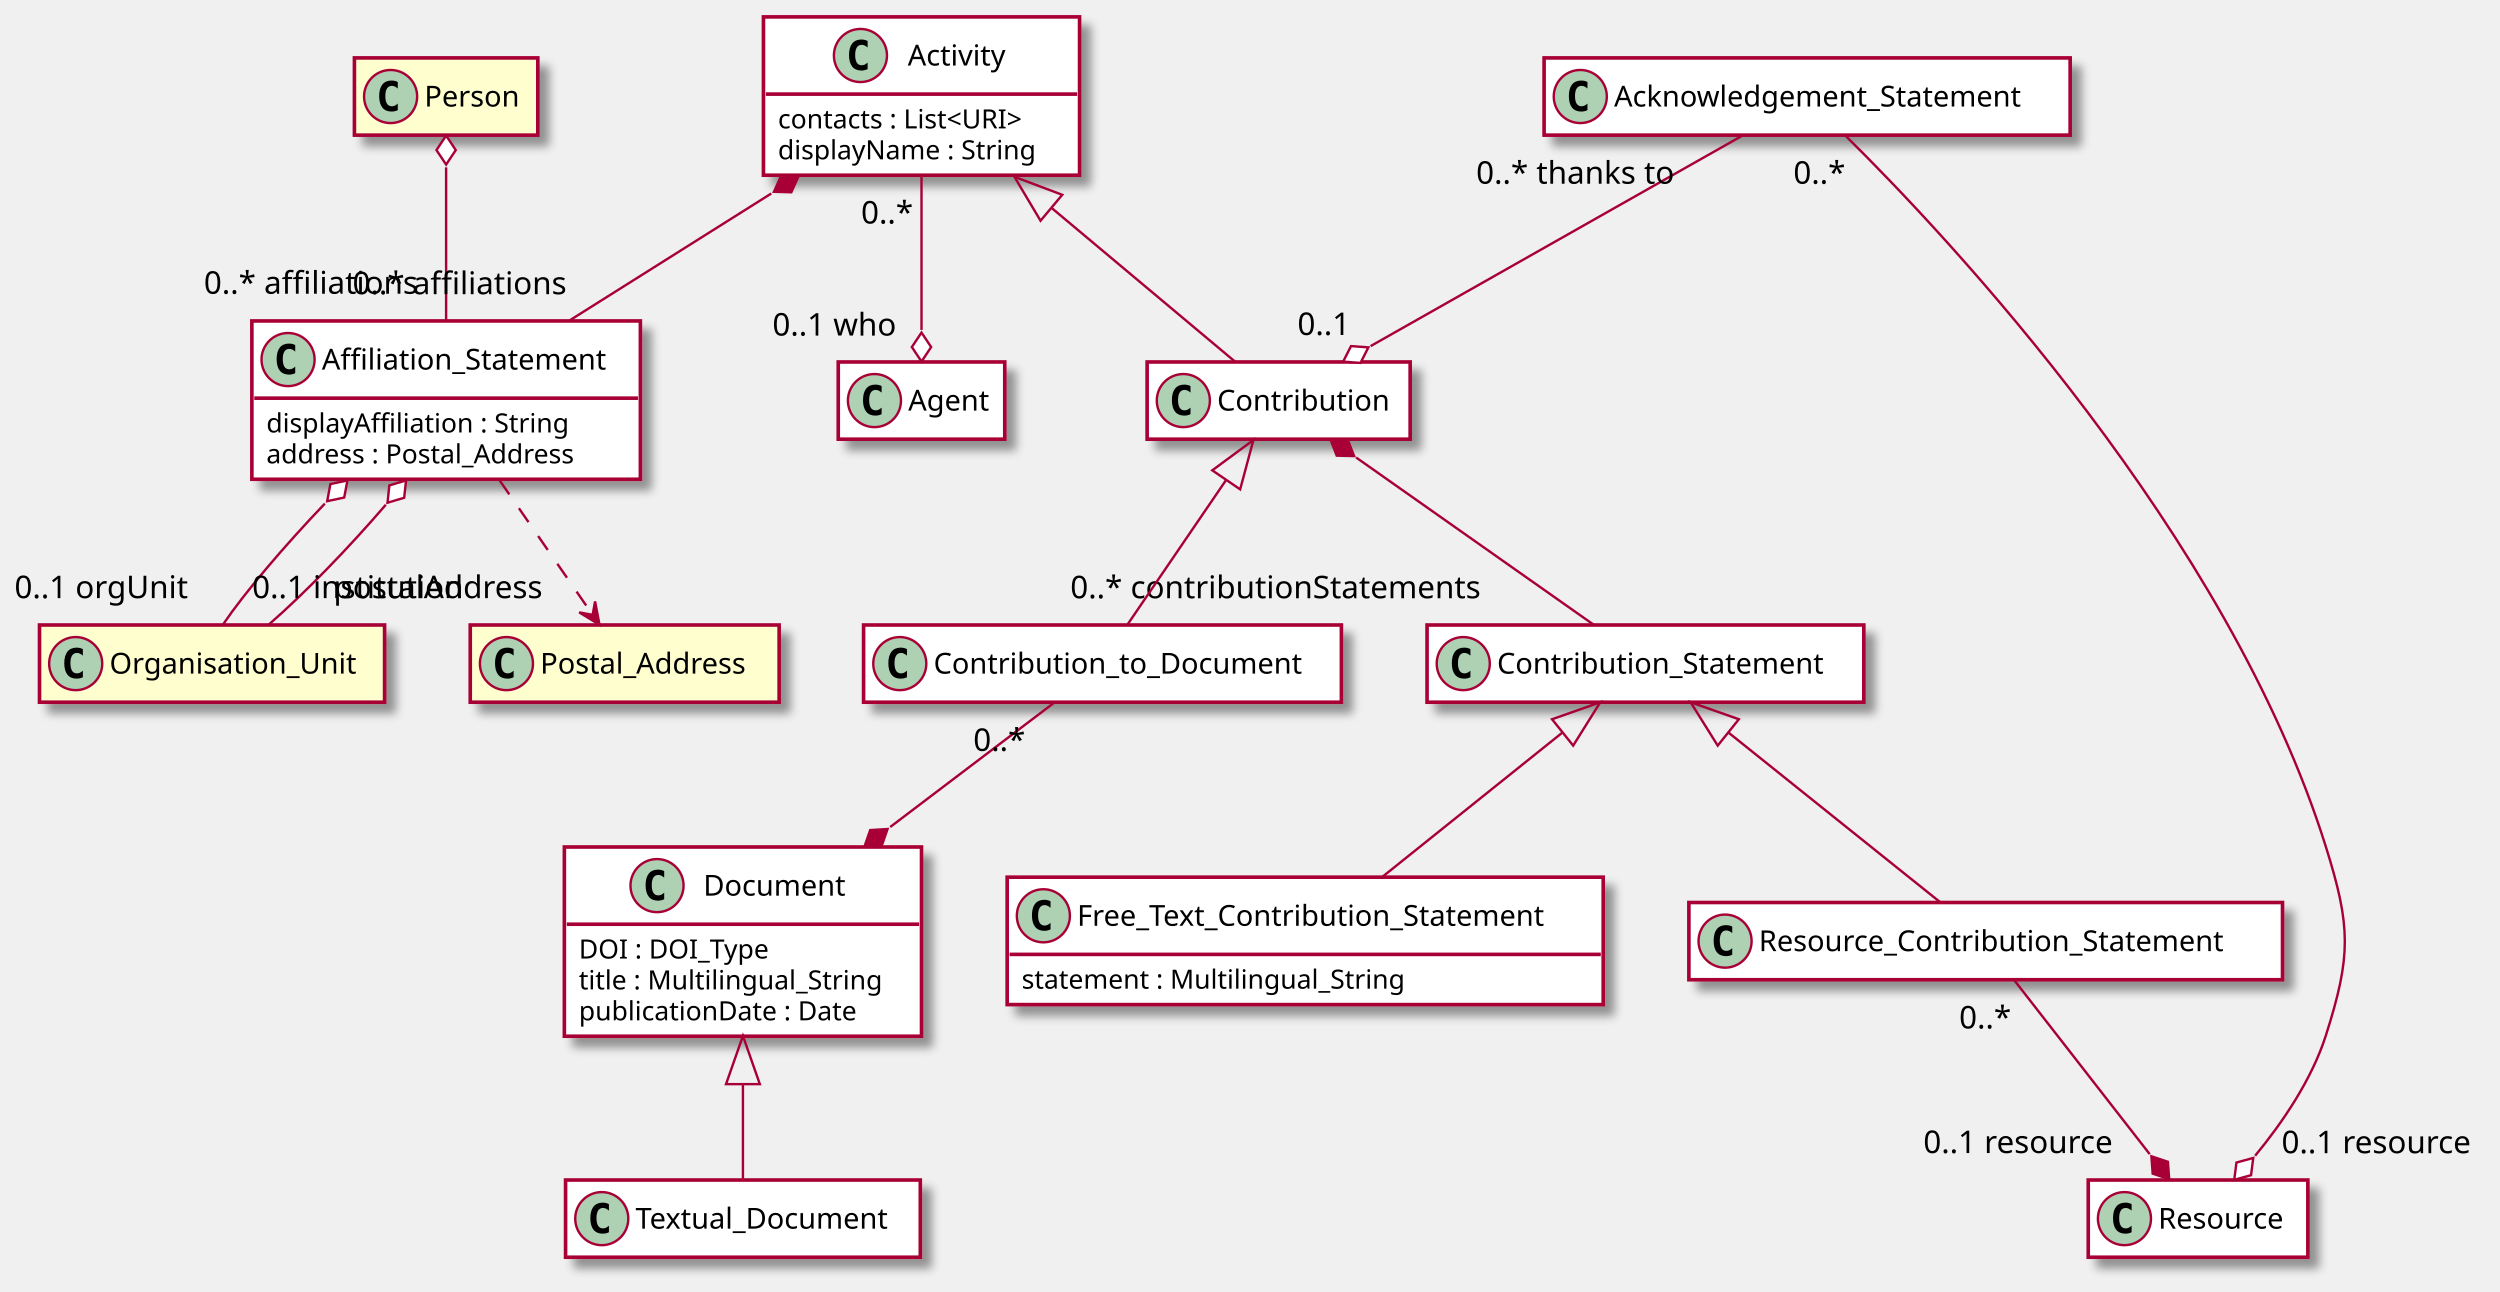
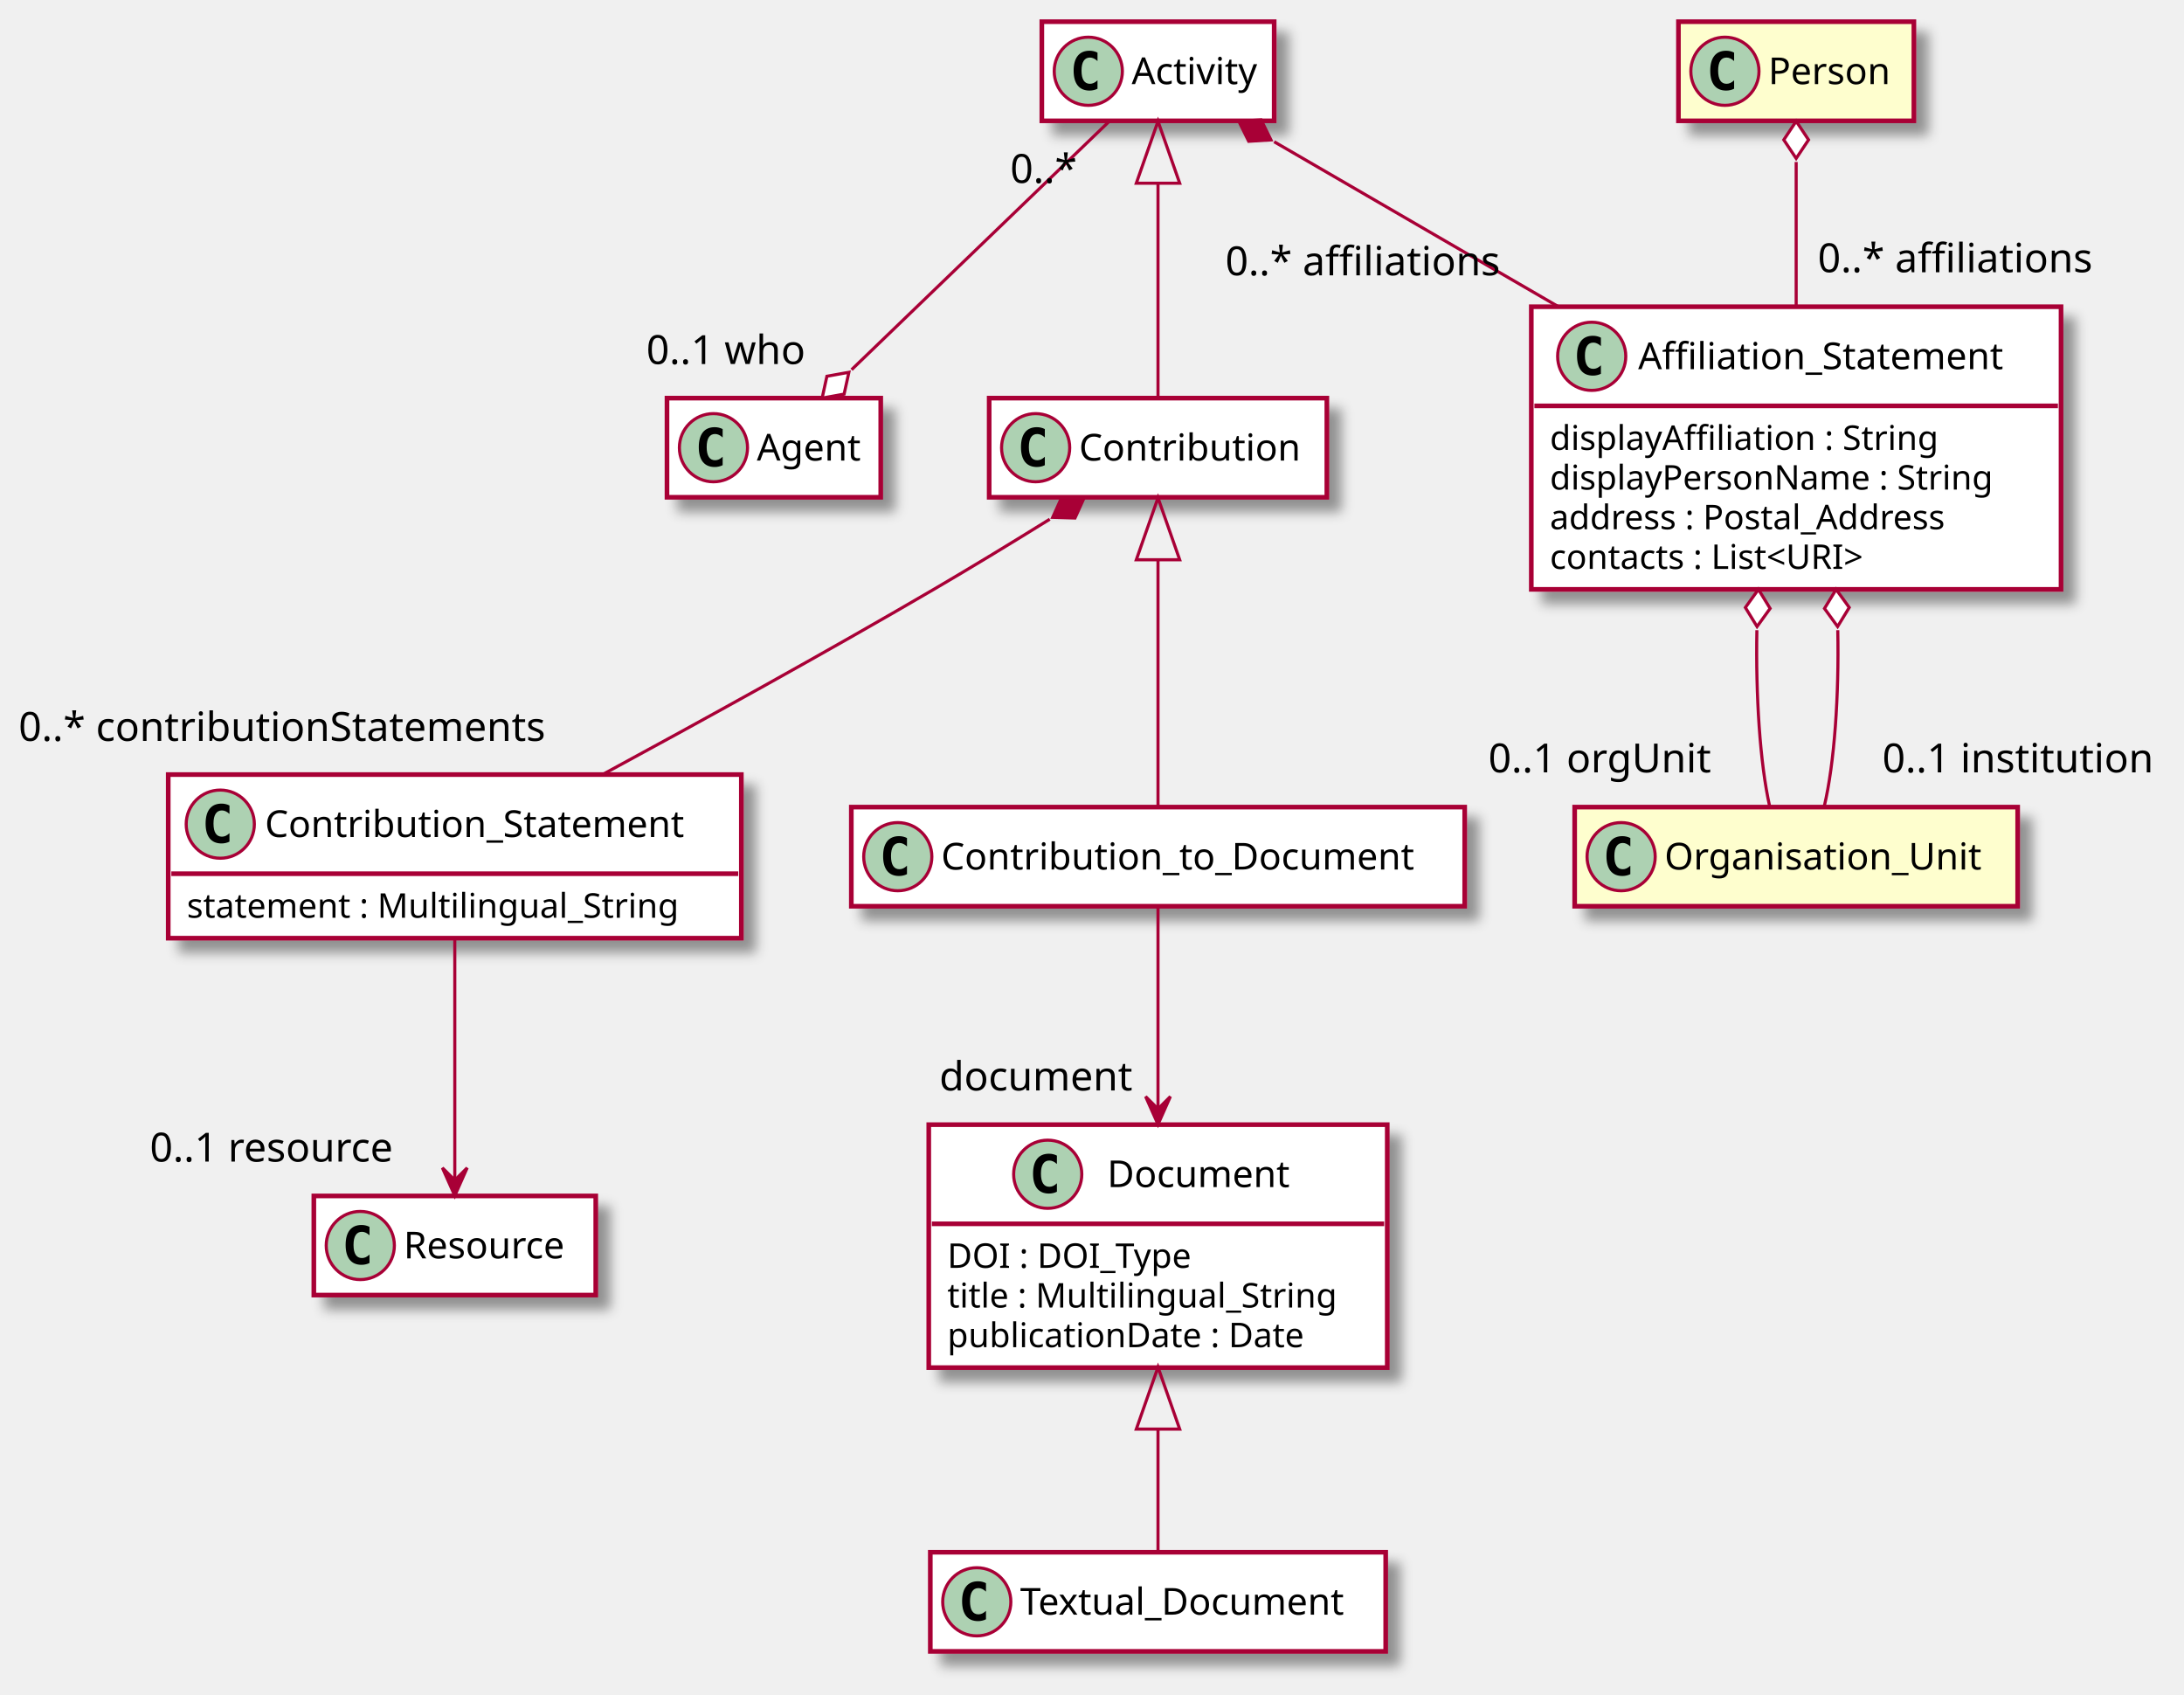
- <svg xmlns="http://www.w3.org/2000/svg" contentScriptType="application/ecmascript" contentStyleType="text/css" height="535px" preserveAspectRatio="none" style="width:1036px;height:535px;background:#FFFFFF;" version="1.1" viewBox="0 0 1036 535" width="1036px" zoomAndPan="magnify">
+ <svg xmlns="http://www.w3.org/2000/svg" contentScriptType="application/ecmascript" contentStyleType="text/css" height="547px" preserveAspectRatio="none" style="width:705px;height:547px;background:#FFFFFF;" version="1.1" viewBox="0 0 705 547" width="705px" zoomAndPan="magnify">
  <defs>
-     <filter height="300%" id="fi14m6d869yv0" width="300%" x="-1" y="-1">
+     <filter height="300%" id="f19kvjrby7ym8i" width="300%" x="-1" y="-1">
      <feGaussianBlur result="blurOut" stdDeviation="2.0" />
      <feColorMatrix in="blurOut" result="blurOut2" type="matrix" values="0 0 0 0 0 0 0 0 0 0 0 0 0 0 0 0 0 0 .4 0" />
      <feOffset dx="4.0" dy="4.0" in="blurOut2" result="blurOut3" />
      <feBlend in="SourceGraphic" in2="blurOut3" mode="normal" />
    </filter>
  </defs>
  <g>
-     <rect codeLine="23" fill="#FFFFFF" filter="url(#fi14m6d869yv0)" height="32" id="Agent" style="stroke:#A80036;stroke-width:1.5;" width="69" x="347.371" y="150" />
-     <ellipse cx="362.371" cy="166" fill="#ADD1B2" rx="11" ry="11" style="stroke:#A80036;stroke-width:1.0;" />
-     <path d="M365.339,171.641 Q364.761,171.938 364.121,172.078 Q363.48,172.234 362.777,172.234 Q360.277,172.234 358.949,170.594 Q357.636,168.938 357.636,165.812 Q357.636,162.688 358.949,161.031 Q360.277,159.375 362.777,159.375 Q363.48,159.375 364.121,159.531 Q364.777,159.688 365.339,159.984 L365.339,162.703 Q364.714,162.125 364.121,161.859 Q363.527,161.578 362.902,161.578 Q361.558,161.578 360.871,162.656 Q360.183,163.719 360.183,165.812 Q360.183,167.906 360.871,168.984 Q361.558,170.047 362.902,170.047 Q363.527,170.047 364.121,169.781 Q364.714,169.5 365.339,168.922 L365.339,171.641 Z " fill="#000000" />
-     <text fill="#000000" font-family="sans-serif" font-size="12" lengthAdjust="spacing" textLength="37" x="376.371" y="170.154">Agent</text>
-     <rect codeLine="52" fill="#FFFFFF" filter="url(#fi14m6d869yv0)" height="65.609" id="Activity" style="stroke:#A80036;stroke-width:1.5;" width="131" x="316.371" y="7" />
-     <ellipse cx="356.571" cy="23" fill="#ADD1B2" rx="11" ry="11" style="stroke:#A80036;stroke-width:1.0;" />
-     <path d="M359.539,28.641 Q358.961,28.938 358.321,29.078 Q357.68,29.234 356.977,29.234 Q354.477,29.234 353.149,27.594 Q351.836,25.938 351.836,22.812 Q351.836,19.688 353.149,18.031 Q354.477,16.375 356.977,16.375 Q357.68,16.375 358.321,16.531 Q358.977,16.688 359.539,16.984 L359.539,19.703 Q358.914,19.125 358.321,18.859 Q357.727,18.578 357.102,18.578 Q355.758,18.578 355.071,19.656 Q354.383,20.719 354.383,22.812 Q354.383,24.906 355.071,25.984 Q355.758,27.047 357.102,27.047 Q357.727,27.047 358.321,26.781 Q358.914,26.5 359.539,25.922 L359.539,28.641 Z " fill="#000000" />
-     <text fill="#000000" font-family="sans-serif" font-size="12" lengthAdjust="spacing" textLength="43" x="376.171" y="27.154">Activity</text>
-     <line style="stroke:#A80036;stroke-width:1.5;" x1="317.371" x2="446.371" y1="39" y2="39" />
-     <text fill="#000000" font-family="sans-serif" font-size="11" lengthAdjust="spacing" textLength="116" x="322.371" y="53.21">contacts : List&lt;URI&gt;</text>
-     <text fill="#000000" font-family="sans-serif" font-size="11" lengthAdjust="spacing" textLength="119" x="322.371" y="66.015">displayName : String</text>
-     <rect codeLine="82" fill="#FFFFFF" filter="url(#fi14m6d869yv0)" height="32" id="Contribution" style="stroke:#A80036;stroke-width:1.5;" width="109" x="475.371" y="150" />
-     <ellipse cx="490.371" cy="166" fill="#ADD1B2" rx="11" ry="11" style="stroke:#A80036;stroke-width:1.0;" />
-     <path d="M493.339,171.641 Q492.761,171.938 492.121,172.078 Q491.48,172.234 490.777,172.234 Q488.277,172.234 486.949,170.594 Q485.636,168.938 485.636,165.812 Q485.636,162.688 486.949,161.031 Q488.277,159.375 490.777,159.375 Q491.48,159.375 492.121,159.531 Q492.777,159.688 493.339,159.984 L493.339,162.703 Q492.714,162.125 492.121,161.859 Q491.527,161.578 490.902,161.578 Q489.558,161.578 488.871,162.656 Q488.183,163.719 488.183,165.812 Q488.183,167.906 488.871,168.984 Q489.558,170.047 490.902,170.047 Q491.527,170.047 492.121,169.781 Q492.714,169.5 493.339,168.922 L493.339,171.641 Z " fill="#000000" />
-     <text fill="#000000" font-family="sans-serif" font-size="12" lengthAdjust="spacing" textLength="77" x="504.371" y="170.154">Contribution</text>
-     <rect codeLine="85" fill="#FFFFFF" filter="url(#fi14m6d869yv0)" height="32" id="Acknowledgement_Statement" style="stroke:#A80036;stroke-width:1.5;" width="218" x="639.871" y="24" />
-     <ellipse cx="654.871" cy="40" fill="#ADD1B2" rx="11" ry="11" style="stroke:#A80036;stroke-width:1.0;" />
-     <path d="M657.839,45.641 Q657.261,45.938 656.621,46.078 Q655.98,46.234 655.277,46.234 Q652.777,46.234 651.449,44.594 Q650.136,42.938 650.136,39.812 Q650.136,36.688 651.449,35.031 Q652.777,33.375 655.277,33.375 Q655.98,33.375 656.621,33.531 Q657.277,33.688 657.839,33.984 L657.839,36.703 Q657.214,36.125 656.621,35.859 Q656.027,35.578 655.402,35.578 Q654.058,35.578 653.371,36.656 Q652.683,37.719 652.683,39.812 Q652.683,41.906 653.371,42.984 Q654.058,44.047 655.402,44.047 Q656.027,44.047 656.621,43.781 Q657.214,43.5 657.839,42.922 L657.839,45.641 Z " fill="#000000" />
-     <text fill="#000000" font-family="sans-serif" font-size="12" lengthAdjust="spacing" textLength="186" x="668.871" y="44.154">Acknowledgement_Statement</text>
-     <rect codeLine="88" fill="#FFFFFF" filter="url(#fi14m6d869yv0)" height="32" id="Contribution_Statement" style="stroke:#A80036;stroke-width:1.5;" width="181" x="591.371" y="259" />
-     <ellipse cx="606.371" cy="275" fill="#ADD1B2" rx="11" ry="11" style="stroke:#A80036;stroke-width:1.0;" />
-     <path d="M609.339,280.641 Q608.761,280.938 608.121,281.078 Q607.48,281.234 606.777,281.234 Q604.277,281.234 602.949,279.594 Q601.636,277.938 601.636,274.812 Q601.636,271.688 602.949,270.031 Q604.277,268.375 606.777,268.375 Q607.48,268.375 608.121,268.531 Q608.777,268.688 609.339,268.984 L609.339,271.703 Q608.714,271.125 608.121,270.859 Q607.527,270.578 606.902,270.578 Q605.558,270.578 604.871,271.656 Q604.183,272.719 604.183,274.812 Q604.183,276.906 604.871,277.984 Q605.558,279.047 606.902,279.047 Q607.527,279.047 608.121,278.781 Q608.714,278.5 609.339,277.922 L609.339,280.641 Z " fill="#000000" />
-     <text fill="#000000" font-family="sans-serif" font-size="12" lengthAdjust="spacing" textLength="149" x="620.371" y="279.154">Contribution_Statement</text>
-     <rect codeLine="91" fill="#FFFFFF" filter="url(#fi14m6d869yv0)" height="52.805" id="Free_Text_Contribution_Statement" style="stroke:#A80036;stroke-width:1.5;" width="247" x="417.371" y="363.5" />
-     <ellipse cx="432.371" cy="379.5" fill="#ADD1B2" rx="11" ry="11" style="stroke:#A80036;stroke-width:1.0;" />
-     <path d="M435.339,385.141 Q434.761,385.438 434.121,385.578 Q433.48,385.734 432.777,385.734 Q430.277,385.734 428.949,384.094 Q427.636,382.438 427.636,379.312 Q427.636,376.188 428.949,374.531 Q430.277,372.875 432.777,372.875 Q433.48,372.875 434.121,373.031 Q434.777,373.188 435.339,373.484 L435.339,376.203 Q434.714,375.625 434.121,375.359 Q433.527,375.078 432.902,375.078 Q431.558,375.078 430.871,376.156 Q430.183,377.219 430.183,379.312 Q430.183,381.406 430.871,382.484 Q431.558,383.547 432.902,383.547 Q433.527,383.547 434.121,383.281 Q434.714,383 435.339,382.422 L435.339,385.141 Z " fill="#000000" />
-     <text fill="#000000" font-family="sans-serif" font-size="12" lengthAdjust="spacing" textLength="215" x="446.371" y="383.654">Free_Text_Contribution_Statement</text>
-     <line style="stroke:#A80036;stroke-width:1.5;" x1="418.371" x2="663.371" y1="395.5" y2="395.5" />
-     <text fill="#000000" font-family="sans-serif" font-size="11" lengthAdjust="spacing" textLength="173" x="423.371" y="409.71">statement : Multilingual_String</text>
-     <rect codeLine="95" fill="#FFFFFF" filter="url(#fi14m6d869yv0)" height="32" id="Resource_Contribution_Statement" style="stroke:#A80036;stroke-width:1.5;" width="246" x="699.871" y="374" />
-     <ellipse cx="714.871" cy="390" fill="#ADD1B2" rx="11" ry="11" style="stroke:#A80036;stroke-width:1.0;" />
-     <path d="M717.839,395.641 Q717.261,395.938 716.621,396.078 Q715.98,396.234 715.277,396.234 Q712.777,396.234 711.449,394.594 Q710.136,392.938 710.136,389.812 Q710.136,386.688 711.449,385.031 Q712.777,383.375 715.277,383.375 Q715.98,383.375 716.621,383.531 Q717.277,383.688 717.839,383.984 L717.839,386.703 Q717.214,386.125 716.621,385.859 Q716.027,385.578 715.402,385.578 Q714.058,385.578 713.371,386.656 Q712.683,387.719 712.683,389.812 Q712.683,391.906 713.371,392.984 Q714.058,394.047 715.402,394.047 Q716.027,394.047 716.621,393.781 Q717.214,393.5 717.839,392.922 L717.839,395.641 Z " fill="#000000" />
-     <text fill="#000000" font-family="sans-serif" font-size="12" lengthAdjust="spacing" textLength="214" x="728.871" y="394.154">Resource_Contribution_Statement</text>
-     <rect codeLine="98" fill="#FFFFFF" filter="url(#fi14m6d869yv0)" height="32" id="Resource" style="stroke:#A80036;stroke-width:1.5;" width="91" x="865.371" y="489" />
-     <ellipse cx="880.371" cy="505" fill="#ADD1B2" rx="11" ry="11" style="stroke:#A80036;stroke-width:1.0;" />
-     <path d="M883.339,510.641 Q882.761,510.938 882.121,511.078 Q881.48,511.234 880.777,511.234 Q878.277,511.234 876.949,509.594 Q875.636,507.938 875.636,504.812 Q875.636,501.688 876.949,500.031 Q878.277,498.375 880.777,498.375 Q881.48,498.375 882.121,498.531 Q882.777,498.688 883.339,498.984 L883.339,501.703 Q882.714,501.125 882.121,500.859 Q881.527,500.578 880.902,500.578 Q879.558,500.578 878.871,501.656 Q878.183,502.719 878.183,504.812 Q878.183,506.906 878.871,507.984 Q879.558,509.047 880.902,509.047 Q881.527,509.047 882.121,508.781 Q882.714,508.5 883.339,507.922 L883.339,510.641 Z " fill="#000000" />
-     <text fill="#000000" font-family="sans-serif" font-size="12" lengthAdjust="spacing" textLength="59" x="894.371" y="509.154">Resource</text>
-     <rect codeLine="104" fill="#FFFFFF" filter="url(#fi14m6d869yv0)" height="32" id="Contribution_to_Document" style="stroke:#A80036;stroke-width:1.5;" width="198" x="357.871" y="259" />
-     <ellipse cx="372.871" cy="275" fill="#ADD1B2" rx="11" ry="11" style="stroke:#A80036;stroke-width:1.0;" />
-     <path d="M375.839,280.641 Q375.261,280.938 374.621,281.078 Q373.98,281.234 373.277,281.234 Q370.777,281.234 369.449,279.594 Q368.136,277.938 368.136,274.812 Q368.136,271.688 369.449,270.031 Q370.777,268.375 373.277,268.375 Q373.98,268.375 374.621,268.531 Q375.277,268.688 375.839,268.984 L375.839,271.703 Q375.214,271.125 374.621,270.859 Q374.027,270.578 373.402,270.578 Q372.058,270.578 371.371,271.656 Q370.683,272.719 370.683,274.812 Q370.683,276.906 371.371,277.984 Q372.058,279.047 373.402,279.047 Q374.027,279.047 374.621,278.781 Q375.214,278.5 375.839,277.922 L375.839,280.641 Z " fill="#000000" />
-     <text fill="#000000" font-family="sans-serif" font-size="12" lengthAdjust="spacing" textLength="166" x="386.871" y="279.154">Contribution_to_Document</text>
-     <rect codeLine="8" fill="#FFFFFF" filter="url(#fi14m6d869yv0)" height="78.414" id="Document" style="stroke:#A80036;stroke-width:1.5;" width="148" x="233.871" y="351" />
-     <ellipse cx="272.271" cy="367" fill="#ADD1B2" rx="11" ry="11" style="stroke:#A80036;stroke-width:1.0;" />
-     <path d="M275.239,372.641 Q274.661,372.938 274.021,373.078 Q273.38,373.234 272.677,373.234 Q270.177,373.234 268.849,371.594 Q267.536,369.938 267.536,366.812 Q267.536,363.688 268.849,362.031 Q270.177,360.375 272.677,360.375 Q273.38,360.375 274.021,360.531 Q274.677,360.688 275.239,360.984 L275.239,363.703 Q274.614,363.125 274.021,362.859 Q273.427,362.578 272.802,362.578 Q271.458,362.578 270.771,363.656 Q270.083,364.719 270.083,366.812 Q270.083,368.906 270.771,369.984 Q271.458,371.047 272.802,371.047 Q273.427,371.047 274.021,370.781 Q274.614,370.5 275.239,369.922 L275.239,372.641 Z " fill="#000000" />
-     <text fill="#000000" font-family="sans-serif" font-size="12" lengthAdjust="spacing" textLength="64" x="291.471" y="371.154">Document</text>
-     <line style="stroke:#A80036;stroke-width:1.5;" x1="234.871" x2="380.871" y1="383" y2="383" />
-     <text fill="#000000" font-family="sans-serif" font-size="11" lengthAdjust="spacing" textLength="85" x="239.871" y="397.21">DOI : DOI_Type</text>
-     <text fill="#000000" font-family="sans-serif" font-size="11" lengthAdjust="spacing" textLength="136" x="239.871" y="410.015">title : Multilingual_String</text>
-     <text fill="#000000" font-family="sans-serif" font-size="11" lengthAdjust="spacing" textLength="125" x="239.871" y="422.82">publicationDate : Date</text>
-     <rect codeLine="127" fill="#FFFFFF" filter="url(#fi14m6d869yv0)" height="65.609" id="Affiliation_Statement" style="stroke:#A80036;stroke-width:1.5;" width="161" x="104.371" y="133" />
-     <ellipse cx="119.371" cy="149" fill="#ADD1B2" rx="11" ry="11" style="stroke:#A80036;stroke-width:1.0;" />
-     <path d="M122.339,154.641 Q121.761,154.938 121.121,155.078 Q120.48,155.234 119.777,155.234 Q117.277,155.234 115.949,153.594 Q114.636,151.938 114.636,148.812 Q114.636,145.688 115.949,144.031 Q117.277,142.375 119.777,142.375 Q120.48,142.375 121.121,142.531 Q121.777,142.688 122.339,142.984 L122.339,145.703 Q121.714,145.125 121.121,144.859 Q120.527,144.578 119.902,144.578 Q118.558,144.578 117.871,145.656 Q117.183,146.719 117.183,148.812 Q117.183,150.906 117.871,151.984 Q118.558,153.047 119.902,153.047 Q120.527,153.047 121.121,152.781 Q121.714,152.5 122.339,151.922 L122.339,154.641 Z " fill="#000000" />
-     <text fill="#000000" font-family="sans-serif" font-size="12" lengthAdjust="spacing" textLength="129" x="133.371" y="153.154">Affiliation_Statement</text>
-     <line style="stroke:#A80036;stroke-width:1.5;" x1="105.371" x2="264.371" y1="165" y2="165" />
-     <text fill="#000000" font-family="sans-serif" font-size="11" lengthAdjust="spacing" textLength="138" x="110.371" y="179.21">displayAffiliation : String</text>
-     <text fill="#000000" font-family="sans-serif" font-size="11" lengthAdjust="spacing" textLength="147" x="110.371" y="192.015">address : Postal_Address</text>
-     <rect fill="#FEFECE" filter="url(#fi14m6d869yv0)" height="32" id="Postal_Address" style="stroke:#A80036;stroke-width:1.5;" width="128" x="194.871" y="259" />
-     <ellipse cx="209.871" cy="275" fill="#ADD1B2" rx="11" ry="11" style="stroke:#A80036;stroke-width:1.0;" />
-     <path d="M212.839,280.641 Q212.261,280.938 211.621,281.078 Q210.98,281.234 210.277,281.234 Q207.777,281.234 206.449,279.594 Q205.136,277.938 205.136,274.812 Q205.136,271.688 206.449,270.031 Q207.777,268.375 210.277,268.375 Q210.98,268.375 211.621,268.531 Q212.277,268.688 212.839,268.984 L212.839,271.703 Q212.214,271.125 211.621,270.859 Q211.027,270.578 210.402,270.578 Q209.058,270.578 208.371,271.656 Q207.683,272.719 207.683,274.812 Q207.683,276.906 208.371,277.984 Q209.058,279.047 210.402,279.047 Q211.027,279.047 211.621,278.781 Q212.214,278.5 212.839,277.922 L212.839,280.641 Z " fill="#000000" />
-     <text fill="#000000" font-family="sans-serif" font-size="12" lengthAdjust="spacing" textLength="96" x="223.871" y="279.154">Postal_Address</text>
-     <rect fill="#FEFECE" filter="url(#fi14m6d869yv0)" height="32" id="Organisation_Unit" style="stroke:#A80036;stroke-width:1.5;" width="143" x="16.371" y="259" />
-     <ellipse cx="31.371" cy="275" fill="#ADD1B2" rx="11" ry="11" style="stroke:#A80036;stroke-width:1.0;" />
-     <path d="M34.339,280.641 Q33.761,280.938 33.121,281.078 Q32.48,281.234 31.777,281.234 Q29.277,281.234 27.949,279.594 Q26.636,277.938 26.636,274.812 Q26.636,271.688 27.949,270.031 Q29.277,268.375 31.777,268.375 Q32.48,268.375 33.121,268.531 Q33.777,268.688 34.339,268.984 L34.339,271.703 Q33.714,271.125 33.121,270.859 Q32.527,270.578 31.902,270.578 Q30.558,270.578 29.871,271.656 Q29.183,272.719 29.183,274.812 Q29.183,276.906 29.871,277.984 Q30.558,279.047 31.902,279.047 Q32.527,279.047 33.121,278.781 Q33.714,278.5 34.339,277.922 L34.339,280.641 Z " fill="#000000" />
-     <text fill="#000000" font-family="sans-serif" font-size="12" lengthAdjust="spacing" textLength="111" x="45.371" y="279.154">Organisation_Unit</text>
-     <rect fill="#FEFECE" filter="url(#fi14m6d869yv0)" height="32" id="Person" style="stroke:#A80036;stroke-width:1.5;" width="76" x="146.871" y="24" />
-     <ellipse cx="161.871" cy="40" fill="#ADD1B2" rx="11" ry="11" style="stroke:#A80036;stroke-width:1.0;" />
-     <path d="M164.839,45.641 Q164.261,45.938 163.621,46.078 Q162.98,46.234 162.277,46.234 Q159.777,46.234 158.449,44.594 Q157.136,42.938 157.136,39.812 Q157.136,36.688 158.449,35.031 Q159.777,33.375 162.277,33.375 Q162.98,33.375 163.621,33.531 Q164.277,33.688 164.839,33.984 L164.839,36.703 Q164.214,36.125 163.621,35.859 Q163.027,35.578 162.402,35.578 Q161.058,35.578 160.371,36.656 Q159.683,37.719 159.683,39.812 Q159.683,41.906 160.371,42.984 Q161.058,44.047 162.402,44.047 Q163.027,44.047 163.621,43.781 Q164.214,43.5 164.839,42.922 L164.839,45.641 Z " fill="#000000" />
-     <text fill="#000000" font-family="sans-serif" font-size="12" lengthAdjust="spacing" textLength="44" x="175.871" y="44.154">Person</text>
-     <rect codeLine="13" fill="#FFFFFF" filter="url(#fi14m6d869yv0)" height="32" id="Textual_Document" style="stroke:#A80036;stroke-width:1.5;" width="147" x="234.371" y="489" />
-     <ellipse cx="249.371" cy="505" fill="#ADD1B2" rx="11" ry="11" style="stroke:#A80036;stroke-width:1.0;" />
-     <path d="M252.339,510.641 Q251.761,510.938 251.121,511.078 Q250.48,511.234 249.777,511.234 Q247.277,511.234 245.949,509.594 Q244.636,507.938 244.636,504.812 Q244.636,501.688 245.949,500.031 Q247.277,498.375 249.777,498.375 Q250.48,498.375 251.121,498.531 Q251.777,498.688 252.339,498.984 L252.339,501.703 Q251.714,501.125 251.121,500.859 Q250.527,500.578 249.902,500.578 Q248.558,500.578 247.871,501.656 Q247.183,502.719 247.183,504.812 Q247.183,506.906 247.871,507.984 Q248.558,509.047 249.902,509.047 Q250.527,509.047 251.121,508.781 Q251.714,508.5 252.339,507.922 L252.339,510.641 Z " fill="#000000" />
-     <text fill="#000000" font-family="sans-serif" font-size="12" lengthAdjust="spacing" textLength="115" x="263.371" y="509.154">Textual_Document</text>
-     <path codeLine="165" d="M381.871,73.26 C381.871,92.93 381.871,117.83 381.871,136.73 " fill="none" id="Activity-to-Agent" style="stroke:#A80036;stroke-width:1.0;" />
-     <polygon fill="#FFFFFF" points="381.871,149.82,385.871,143.82,381.871,137.82,377.871,143.82,381.871,149.82" style="stroke:#A80036;stroke-width:1.0;" />
-     <text fill="#000000" font-family="sans-serif" font-size="13" lengthAdjust="spacing" textLength="23" x="356.822" y="92.634">0..*</text>
-     <text fill="#000000" font-family="sans-serif" font-size="13" lengthAdjust="spacing" textLength="53" x="320.092" y="139.065">0..1 who</text>
-     <path codeLine="153" d="M561.971,189.59 C591.631,210.48 634.891,240.93 660.521,258.97 " fill="none" id="Contribution-backto-Contribution_Statement" style="stroke:#A80036;stroke-width:1.0;" />
-     <polygon fill="#A80036" points="551.331,182.1,553.939,188.823,561.148,189.001,558.539,182.278,551.331,182.1" style="stroke:#A80036;stroke-width:1.0;" />
-     <text fill="#000000" font-family="sans-serif" font-size="13" lengthAdjust="spacing" textLength="179" x="443.535" y="247.922">0..* contributionStatements</text>
-     <path codeLine="156" d="M647.341,303.67 C624.631,321.88 595.111,345.53 572.921,363.31 " fill="none" id="Contribution_Statement-backto-Free_Text_Contribution_Statement" style="stroke:#A80036;stroke-width:1.0;" />
-     <polygon fill="none" points="643.161,298.05,663.151,291.01,651.921,308.98,643.161,298.05" style="stroke:#A80036;stroke-width:1.0;" />
-     <path codeLine="159" d="M716.271,303.57 C743.911,325.72 781.701,356.01 804.071,373.93 " fill="none" id="Contribution_Statement-backto-Resource_Contribution_Statement" style="stroke:#A80036;stroke-width:1.0;" />
-     <polygon fill="none" points="711.821,308.98,700.591,291.01,720.581,298.05,711.821,308.98" style="stroke:#A80036;stroke-width:1.0;" />
-     <path codeLine="189" d="M435.921,86.29 C462.561,108.61 492.931,134.05 511.751,149.82 " fill="none" id="Activity-backto-Contribution" style="stroke:#A80036;stroke-width:1.0;" />
-     <polygon fill="none" points="431.201,91.47,420.371,73.26,440.191,80.73,431.201,91.47" style="stroke:#A80036;stroke-width:1.0;" />
-     <path codeLine="198" d="M722.021,56.2 C683.411,78.06 612.031,118.48 567.981,143.42 " fill="none" id="Acknowledgement_Statement-to-Contribution" style="stroke:#A80036;stroke-width:1.0;" />
-     <polygon fill="#FFFFFF" points="556.601,149.86,563.792,150.387,567.045,143.952,559.854,143.424,556.601,149.86" style="stroke:#A80036;stroke-width:1.0;" />
-     <text fill="#000000" font-family="sans-serif" font-size="13" lengthAdjust="spacing" textLength="87" x="611.717" y="76.139">0..* thanks to</text>
-     <text fill="#000000" font-family="sans-serif" font-size="13" lengthAdjust="spacing" textLength="24" x="537.664" y="138.823">0..1</text>
-     <path codeLine="201" d="M764.731,56.2 C807.241,98.19 923.291,221.29 963.871,351 C974.221,384.09 974.371,395.96 963.871,429 C958.001,447.46 945.771,465.3 934.531,478.94 " fill="none" id="Acknowledgement_Statement-to-Resource" style="stroke:#A80036;stroke-width:1.0;" />
-     <polygon fill="#FFFFFF" points="925.871,488.91,932.826,487.005,933.742,479.852,926.787,481.757,925.871,488.91" style="stroke:#A80036;stroke-width:1.0;" />
-     <text fill="#000000" font-family="sans-serif" font-size="13" lengthAdjust="spacing" textLength="23" x="743.175" y="76.139">0..*</text>
-     <text fill="#000000" font-family="sans-serif" font-size="13" lengthAdjust="spacing" textLength="84" x="945.464" y="477.891">0..1 resource</text>
-     <path codeLine="204" d="M834.741,406.24 C849.111,424.69 873.521,456.05 890.831,478.27 " fill="none" id="Resource_Contribution_Statement-to-Resource" style="stroke:#A80036;stroke-width:1.0;" />
-     <polygon fill="#A80036" points="898.911,488.64,898.381,481.448,891.539,479.171,892.068,486.363,898.911,488.64" style="stroke:#A80036;stroke-width:1.0;" />
-     <text fill="#000000" font-family="sans-serif" font-size="13" lengthAdjust="spacing" textLength="23" x="811.863" y="426.193">0..*</text>
-     <text fill="#000000" font-family="sans-serif" font-size="13" lengthAdjust="spacing" textLength="84" x="797.036" y="477.825">0..1 resource</text>
-     <path codeLine="162" d="M437.081,291.01 C419.641,304.24 393.271,324.23 368.891,342.72 " fill="none" id="Contribution_to_Document-to-Document" style="stroke:#A80036;stroke-width:1.0;" />
-     <polygon fill="#A80036" points="358.241,350.8,365.438,350.36,367.801,343.547,360.603,343.987,358.241,350.8" style="stroke:#A80036;stroke-width:1.0;" />
-     <text fill="#000000" font-family="sans-serif" font-size="13" lengthAdjust="spacing" textLength="23" x="403.325" y="311.181">0..*</text>
-     <path codeLine="174" d="M507.991,199.07 C494.521,218.81 477.871,243.21 467.311,258.7 " fill="none" id="Contribution-backto-Contribution_to_Document" style="stroke:#A80036;stroke-width:1.0;" />
-     <polygon fill="none" points="502.361,194.91,519.411,182.33,513.921,202.8,502.361,194.91" style="stroke:#A80036;stroke-width:1.0;" />
-     <path codeLine="137" d="M207.071,199.1 C219.601,217.22 234.841,239.26 245.541,254.72 " fill="none" id="Affiliation_Statement-to-Postal_Address" style="stroke:#A80036;stroke-width:1.0;stroke-dasharray:7.0,7.0;" />
-     <polygon fill="#A80036" points="248.431,258.9,246.605,249.222,245.588,254.786,240.024,253.769,248.431,258.9" style="stroke:#A80036;stroke-width:1.0;" />
-     <text fill="#000000" font-family="sans-serif" font-size="13" lengthAdjust="spacing" textLength="91" x="138.201" y="247.877">postalAddress</text>
-     <path codeLine="140" d="M134.611,208.69 C117.731,226.36 101.151,245.85 92.351,258.9 " fill="none" id="Affiliation_Statement-backto-Organisation_Unit" style="stroke:#A80036;stroke-width:1.0;" />
-     <polygon fill="#FFFFFF" points="143.971,199.1,136.917,200.596,135.585,207.684,142.639,206.187,143.971,199.1" style="stroke:#A80036;stroke-width:1.0;" />
-     <text fill="#000000" font-family="sans-serif" font-size="13" lengthAdjust="spacing" textLength="75" x="6" y="247.877">0..1 orgUnit</text>
-     <path codeLine="143" d="M159.861,209.18 C144.811,226.72 126.201,245.98 111.301,258.9 " fill="none" id="Affiliation_Statement-backto-Organisation_Unit-1" style="stroke:#A80036;stroke-width:1.0;" />
-     <polygon fill="#FFFFFF" points="168.261,199.1,161.347,201.151,160.582,208.322,167.495,206.27,168.261,199.1" style="stroke:#A80036;stroke-width:1.0;" />
-     <text fill="#000000" font-family="sans-serif" font-size="13" lengthAdjust="spacing" textLength="91" x="104.499" y="247.869">0..1 institution</text>
-     <path codeLine="147" d="M184.871,69.34 C184.871,88.3 184.871,113.29 184.871,132.97 " fill="none" id="Person-backto-Affiliation_Statement" style="stroke:#A80036;stroke-width:1.0;" />
-     <polygon fill="#FFFFFF" points="184.871,56.2,180.871,62.2,184.871,68.2,188.871,62.2,184.871,56.2" style="stroke:#A80036;stroke-width:1.0;" />
-     <text fill="#000000" font-family="sans-serif" font-size="13" lengthAdjust="spacing" textLength="91" x="84.486" y="121.732">0..* affiliations</text>
-     <path codeLine="150" d="M319.621,80.18 C292.681,97.14 261.541,116.74 235.991,132.82 " fill="none" id="Activity-backto-Affiliation_Statement" style="stroke:#A80036;stroke-width:1.0;" />
-     <polygon fill="#A80036" points="330.881,73.09,323.672,72.897,320.721,79.476,327.93,79.67,330.881,73.09" style="stroke:#A80036;stroke-width:1.0;" />
-     <text fill="#000000" font-family="sans-serif" font-size="13" lengthAdjust="spacing" textLength="91" x="146.097" y="121.93">0..* affiliations</text>
-     <path codeLine="223" d="M307.871,449.39 C307.871,464.09 307.871,478.62 307.871,488.99 " fill="none" id="Document-backto-Textual_Document" style="stroke:#A80036;stroke-width:1.0;" />
-     <polygon fill="none" points="300.871,449.26,307.871,429.26,314.871,449.26,300.871,449.26" style="stroke:#A80036;stroke-width:1.0;" />
+     <rect codeLine="23" fill="#FFFFFF" filter="url(#f19kvjrby7ym8i)" height="32" id="Agent" style="stroke:#A80036;stroke-width:1.5;" width="69" x="215.306" y="128.5" />
+     <ellipse cx="230.306" cy="144.5" fill="#ADD1B2" rx="11" ry="11" style="stroke:#A80036;stroke-width:1.0;" />
+     <path d="M233.275,150.141 Q232.697,150.438 232.056,150.578 Q231.416,150.734 230.712,150.734 Q228.212,150.734 226.884,149.094 Q225.572,147.438 225.572,144.312 Q225.572,141.188 226.884,139.531 Q228.212,137.875 230.712,137.875 Q231.416,137.875 232.056,138.031 Q232.712,138.188 233.275,138.484 L233.275,141.203 Q232.65,140.625 232.056,140.359 Q231.462,140.078 230.837,140.078 Q229.494,140.078 228.806,141.156 Q228.119,142.219 228.119,144.312 Q228.119,146.406 228.806,147.484 Q229.494,148.547 230.837,148.547 Q231.462,148.547 232.056,148.281 Q232.65,148 233.275,147.422 L233.275,150.141 Z " fill="#000000" />
+     <text fill="#000000" font-family="sans-serif" font-size="12" lengthAdjust="spacing" textLength="37" x="244.306" y="148.654">Agent</text>
+     <rect codeLine="52" fill="#FFFFFF" filter="url(#f19kvjrby7ym8i)" height="32" id="Activity" style="stroke:#A80036;stroke-width:1.5;" width="75" x="336.306" y="7" />
+     <ellipse cx="351.306" cy="23" fill="#ADD1B2" rx="11" ry="11" style="stroke:#A80036;stroke-width:1.0;" />
+     <path d="M354.275,28.641 Q353.697,28.938 353.056,29.078 Q352.416,29.234 351.712,29.234 Q349.212,29.234 347.884,27.594 Q346.572,25.938 346.572,22.812 Q346.572,19.688 347.884,18.031 Q349.212,16.375 351.712,16.375 Q352.416,16.375 353.056,16.531 Q353.712,16.688 354.275,16.984 L354.275,19.703 Q353.65,19.125 353.056,18.859 Q352.462,18.578 351.837,18.578 Q350.494,18.578 349.806,19.656 Q349.119,20.719 349.119,22.812 Q349.119,24.906 349.806,25.984 Q350.494,27.047 351.837,27.047 Q352.462,27.047 353.056,26.781 Q353.65,26.5 354.275,25.922 L354.275,28.641 Z " fill="#000000" />
+     <text fill="#000000" font-family="sans-serif" font-size="12" lengthAdjust="spacing" textLength="43" x="365.306" y="27.154">Activity</text>
+     <rect codeLine="88" fill="#FFFFFF" filter="url(#f19kvjrby7ym8i)" height="32" id="Contribution" style="stroke:#A80036;stroke-width:1.5;" width="109" x="319.306" y="128.5" />
+     <ellipse cx="334.306" cy="144.5" fill="#ADD1B2" rx="11" ry="11" style="stroke:#A80036;stroke-width:1.0;" />
+     <path d="M337.275,150.141 Q336.697,150.438 336.056,150.578 Q335.416,150.734 334.712,150.734 Q332.212,150.734 330.884,149.094 Q329.572,147.438 329.572,144.312 Q329.572,141.188 330.884,139.531 Q332.212,137.875 334.712,137.875 Q335.416,137.875 336.056,138.031 Q336.712,138.188 337.275,138.484 L337.275,141.203 Q336.65,140.625 336.056,140.359 Q335.462,140.078 334.837,140.078 Q333.494,140.078 332.806,141.156 Q332.119,142.219 332.119,144.312 Q332.119,146.406 332.806,147.484 Q333.494,148.547 334.837,148.547 Q335.462,148.547 336.056,148.281 Q336.65,148 337.275,147.422 L337.275,150.141 Z " fill="#000000" />
+     <text fill="#000000" font-family="sans-serif" font-size="12" lengthAdjust="spacing" textLength="77" x="348.306" y="148.654">Contribution</text>
+     <rect codeLine="94" fill="#FFFFFF" filter="url(#f19kvjrby7ym8i)" height="52.805" id="Contribution_Statement" style="stroke:#A80036;stroke-width:1.5;" width="185" x="54.306" y="250" />
+     <ellipse cx="71.106" cy="266" fill="#ADD1B2" rx="11" ry="11" style="stroke:#A80036;stroke-width:1.0;" />
+     <path d="M74.075,271.641 Q73.497,271.938 72.856,272.078 Q72.216,272.234 71.512,272.234 Q69.012,272.234 67.684,270.594 Q66.372,268.938 66.372,265.812 Q66.372,262.688 67.684,261.031 Q69.012,259.375 71.512,259.375 Q72.216,259.375 72.856,259.531 Q73.512,259.688 74.075,259.984 L74.075,262.703 Q73.45,262.125 72.856,261.859 Q72.262,261.578 71.637,261.578 Q70.294,261.578 69.606,262.656 Q68.919,263.719 68.919,265.812 Q68.919,267.906 69.606,268.984 Q70.294,270.047 71.637,270.047 Q72.262,270.047 72.856,269.781 Q73.45,269.5 74.075,268.922 L74.075,271.641 Z " fill="#000000" />
+     <text fill="#000000" font-family="sans-serif" font-size="12" lengthAdjust="spacing" textLength="149" x="85.506" y="270.154">Contribution_Statement</text>
+     <line style="stroke:#A80036;stroke-width:1.5;" x1="55.306" x2="238.306" y1="282" y2="282" />
+     <text fill="#000000" font-family="sans-serif" font-size="11" lengthAdjust="spacing" textLength="173" x="60.306" y="296.21">statement : Multilingual_String</text>
+     <rect codeLine="98" fill="#FFFFFF" filter="url(#f19kvjrby7ym8i)" height="32" id="Resource" style="stroke:#A80036;stroke-width:1.5;" width="91" x="101.306" y="386" />
+     <ellipse cx="116.306" cy="402" fill="#ADD1B2" rx="11" ry="11" style="stroke:#A80036;stroke-width:1.0;" />
+     <path d="M119.275,407.641 Q118.697,407.938 118.056,408.078 Q117.416,408.234 116.712,408.234 Q114.212,408.234 112.884,406.594 Q111.572,404.938 111.572,401.812 Q111.572,398.688 112.884,397.031 Q114.212,395.375 116.712,395.375 Q117.416,395.375 118.056,395.531 Q118.712,395.688 119.275,395.984 L119.275,398.703 Q118.65,398.125 118.056,397.859 Q117.462,397.578 116.837,397.578 Q115.494,397.578 114.806,398.656 Q114.119,399.719 114.119,401.812 Q114.119,403.906 114.806,404.984 Q115.494,406.047 116.837,406.047 Q117.462,406.047 118.056,405.781 Q118.65,405.5 119.275,404.922 L119.275,407.641 Z " fill="#000000" />
+     <text fill="#000000" font-family="sans-serif" font-size="12" lengthAdjust="spacing" textLength="59" x="130.306" y="406.154">Resource</text>
+     <rect codeLine="104" fill="#FFFFFF" filter="url(#f19kvjrby7ym8i)" height="32" id="Contribution_to_Document" style="stroke:#A80036;stroke-width:1.5;" width="198" x="274.806" y="260.5" />
+     <ellipse cx="289.806" cy="276.5" fill="#ADD1B2" rx="11" ry="11" style="stroke:#A80036;stroke-width:1.0;" />
+     <path d="M292.775,282.141 Q292.197,282.438 291.556,282.578 Q290.916,282.734 290.212,282.734 Q287.712,282.734 286.384,281.094 Q285.072,279.438 285.072,276.312 Q285.072,273.188 286.384,271.531 Q287.712,269.875 290.212,269.875 Q290.916,269.875 291.556,270.031 Q292.212,270.188 292.775,270.484 L292.775,273.203 Q292.15,272.625 291.556,272.359 Q290.962,272.078 290.337,272.078 Q288.994,272.078 288.306,273.156 Q287.619,274.219 287.619,276.312 Q287.619,278.406 288.306,279.484 Q288.994,280.547 290.337,280.547 Q290.962,280.547 291.556,280.281 Q292.15,280 292.775,279.422 L292.775,282.141 Z " fill="#000000" />
+     <text fill="#000000" font-family="sans-serif" font-size="12" lengthAdjust="spacing" textLength="166" x="303.806" y="280.654">Contribution_to_Document</text>
+     <rect codeLine="8" fill="#FFFFFF" filter="url(#f19kvjrby7ym8i)" height="78.414" id="Document" style="stroke:#A80036;stroke-width:1.5;" width="148" x="299.806" y="363" />
+     <ellipse cx="338.206" cy="379" fill="#ADD1B2" rx="11" ry="11" style="stroke:#A80036;stroke-width:1.0;" />
+     <path d="M341.175,384.641 Q340.597,384.938 339.956,385.078 Q339.316,385.234 338.612,385.234 Q336.112,385.234 334.784,383.594 Q333.472,381.938 333.472,378.812 Q333.472,375.688 334.784,374.031 Q336.112,372.375 338.612,372.375 Q339.316,372.375 339.956,372.531 Q340.612,372.688 341.175,372.984 L341.175,375.703 Q340.55,375.125 339.956,374.859 Q339.362,374.578 338.737,374.578 Q337.394,374.578 336.706,375.656 Q336.019,376.719 336.019,378.812 Q336.019,380.906 336.706,381.984 Q337.394,383.047 338.737,383.047 Q339.362,383.047 339.956,382.781 Q340.55,382.5 341.175,381.922 L341.175,384.641 Z " fill="#000000" />
+     <text fill="#000000" font-family="sans-serif" font-size="12" lengthAdjust="spacing" textLength="64" x="357.406" y="383.154">Document</text>
+     <line style="stroke:#A80036;stroke-width:1.5;" x1="300.806" x2="446.806" y1="395" y2="395" />
+     <text fill="#000000" font-family="sans-serif" font-size="11" lengthAdjust="spacing" textLength="85" x="305.806" y="409.21">DOI : DOI_Type</text>
+     <text fill="#000000" font-family="sans-serif" font-size="11" lengthAdjust="spacing" textLength="136" x="305.806" y="422.015">title : Multilingual_String</text>
+     <text fill="#000000" font-family="sans-serif" font-size="11" lengthAdjust="spacing" textLength="125" x="305.806" y="434.82">publicationDate : Date</text>
+     <rect codeLine="128" fill="#FFFFFF" filter="url(#f19kvjrby7ym8i)" height="91.219" id="Affiliation_Statement" style="stroke:#A80036;stroke-width:1.5;" width="171" x="494.306" y="99" />
+     <ellipse cx="513.806" cy="115" fill="#ADD1B2" rx="11" ry="11" style="stroke:#A80036;stroke-width:1.0;" />
+     <path d="M516.775,120.641 Q516.197,120.938 515.556,121.078 Q514.916,121.234 514.212,121.234 Q511.712,121.234 510.384,119.594 Q509.072,117.938 509.072,114.812 Q509.072,111.688 510.384,110.031 Q511.712,108.375 514.212,108.375 Q514.916,108.375 515.556,108.531 Q516.212,108.688 516.775,108.984 L516.775,111.703 Q516.15,111.125 515.556,110.859 Q514.962,110.578 514.337,110.578 Q512.994,110.578 512.306,111.656 Q511.619,112.719 511.619,114.812 Q511.619,116.906 512.306,117.984 Q512.994,119.047 514.337,119.047 Q514.962,119.047 515.556,118.781 Q516.15,118.5 516.775,117.922 L516.775,120.641 Z " fill="#000000" />
+     <text fill="#000000" font-family="sans-serif" font-size="12" lengthAdjust="spacing" textLength="129" x="528.806" y="119.154">Affiliation_Statement</text>
+     <line style="stroke:#A80036;stroke-width:1.5;" x1="495.306" x2="664.306" y1="131" y2="131" />
+     <text fill="#000000" font-family="sans-serif" font-size="11" lengthAdjust="spacing" textLength="138" x="500.306" y="145.21">displayAffiliation : String</text>
+     <text fill="#000000" font-family="sans-serif" font-size="11" lengthAdjust="spacing" textLength="159" x="500.306" y="158.015">displayPersonName : String</text>
+     <text fill="#000000" font-family="sans-serif" font-size="11" lengthAdjust="spacing" textLength="147" x="500.306" y="170.82">address : Postal_Address</text>
+     <text fill="#000000" font-family="sans-serif" font-size="11" lengthAdjust="spacing" textLength="116" x="500.306" y="183.625">contacts : List&lt;URI&gt;</text>
+     <rect fill="#FEFECE" filter="url(#f19kvjrby7ym8i)" height="32" id="Organisation_Unit" style="stroke:#A80036;stroke-width:1.5;" width="143" x="508.306" y="260.5" />
+     <ellipse cx="523.306" cy="276.5" fill="#ADD1B2" rx="11" ry="11" style="stroke:#A80036;stroke-width:1.0;" />
+     <path d="M526.275,282.141 Q525.697,282.438 525.056,282.578 Q524.416,282.734 523.712,282.734 Q521.212,282.734 519.884,281.094 Q518.572,279.438 518.572,276.312 Q518.572,273.188 519.884,271.531 Q521.212,269.875 523.712,269.875 Q524.416,269.875 525.056,270.031 Q525.712,270.188 526.275,270.484 L526.275,273.203 Q525.65,272.625 525.056,272.359 Q524.462,272.078 523.837,272.078 Q522.494,272.078 521.806,273.156 Q521.119,274.219 521.119,276.312 Q521.119,278.406 521.806,279.484 Q522.494,280.547 523.837,280.547 Q524.462,280.547 525.056,280.281 Q525.65,280 526.275,279.422 L526.275,282.141 Z " fill="#000000" />
+     <text fill="#000000" font-family="sans-serif" font-size="12" lengthAdjust="spacing" textLength="111" x="537.306" y="280.654">Organisation_Unit</text>
+     <rect fill="#FEFECE" filter="url(#f19kvjrby7ym8i)" height="32" id="Person" style="stroke:#A80036;stroke-width:1.5;" width="76" x="541.806" y="7" />
+     <ellipse cx="556.806" cy="23" fill="#ADD1B2" rx="11" ry="11" style="stroke:#A80036;stroke-width:1.0;" />
+     <path d="M559.775,28.641 Q559.197,28.938 558.556,29.078 Q557.916,29.234 557.212,29.234 Q554.712,29.234 553.384,27.594 Q552.072,25.938 552.072,22.812 Q552.072,19.688 553.384,18.031 Q554.712,16.375 557.212,16.375 Q557.916,16.375 558.556,16.531 Q559.212,16.688 559.775,16.984 L559.775,19.703 Q559.15,19.125 558.556,18.859 Q557.962,18.578 557.337,18.578 Q555.994,18.578 555.306,19.656 Q554.619,20.719 554.619,22.812 Q554.619,24.906 555.306,25.984 Q555.994,27.047 557.337,27.047 Q557.962,27.047 558.556,26.781 Q559.15,26.5 559.775,25.922 L559.775,28.641 Z " fill="#000000" />
+     <text fill="#000000" font-family="sans-serif" font-size="12" lengthAdjust="spacing" textLength="44" x="570.806" y="27.154">Person</text>
+     <rect codeLine="13" fill="#FFFFFF" filter="url(#f19kvjrby7ym8i)" height="32" id="Textual_Document" style="stroke:#A80036;stroke-width:1.5;" width="147" x="300.306" y="501" />
+     <ellipse cx="315.306" cy="517" fill="#ADD1B2" rx="11" ry="11" style="stroke:#A80036;stroke-width:1.0;" />
+     <path d="M318.275,522.641 Q317.697,522.938 317.056,523.078 Q316.416,523.234 315.712,523.234 Q313.212,523.234 311.884,521.594 Q310.572,519.938 310.572,516.812 Q310.572,513.688 311.884,512.031 Q313.212,510.375 315.712,510.375 Q316.416,510.375 317.056,510.531 Q317.712,510.688 318.275,510.984 L318.275,513.703 Q317.65,513.125 317.056,512.859 Q316.462,512.578 315.837,512.578 Q314.494,512.578 313.806,513.656 Q313.119,514.719 313.119,516.812 Q313.119,518.906 313.806,519.984 Q314.494,521.047 315.837,521.047 Q316.462,521.047 317.056,520.781 Q317.65,520.5 318.275,519.922 L318.275,522.641 Z " fill="#000000" />
+     <text fill="#000000" font-family="sans-serif" font-size="12" lengthAdjust="spacing" textLength="115" x="329.306" y="521.154">Textual_Document</text>
+     <path codeLine="170" d="M358.106,39.13 C337.136,59.34 299.766,95.35 274.886,119.33 " fill="none" id="Activity-to-Agent" style="stroke:#A80036;stroke-width:1.0;" />
+     <polygon fill="#FFFFFF" points="265.386,128.49,272.481,127.202,274.022,120.158,266.926,121.445,265.386,128.49" style="stroke:#A80036;stroke-width:1.0;" />
+     <text fill="#000000" font-family="sans-serif" font-size="13" lengthAdjust="spacing" textLength="23" x="326.096" y="59.046">0..*</text>
+     <text fill="#000000" font-family="sans-serif" font-size="13" lengthAdjust="spacing" textLength="53" x="208.632" y="117.498">0..1 who</text>
+     <path codeLine="162" d="M338.866,167.58 C327.156,174.85 313.986,182.88 301.806,190 C266.246,210.78 225.446,233.23 194.636,249.91 " fill="none" id="Contribution-backto-Contribution_Statement" style="stroke:#A80036;stroke-width:1.0;" />
+     <polygon fill="#A80036" points="349.986,160.63,342.778,160.415,339.807,166.985,347.015,167.201,349.986,160.63" style="stroke:#A80036;stroke-width:1.0;" />
+     <text fill="#000000" font-family="sans-serif" font-size="13" lengthAdjust="spacing" textLength="179" x="6" y="239.131">0..* contributionStatements</text>
+     <path codeLine="202" d="M373.806,59.21 C373.806,82.26 373.806,111.21 373.806,128.49 " fill="none" id="Activity-backto-Contribution" style="stroke:#A80036;stroke-width:1.0;" />
+     <polygon fill="none" points="366.806,59.13,373.806,39.13,380.806,59.13,366.806,59.13" style="stroke:#A80036;stroke-width:1.0;" />
+     <path codeLine="222" d="M146.806,303.09 C146.806,326.15 146.806,359.59 146.806,380.81 " fill="none" id="Contribution_Statement-to-Resource" style="stroke:#A80036;stroke-width:1.0;" />
+     <polygon fill="#A80036" points="146.806,385.93,150.806,376.93,146.806,380.93,142.806,376.93,146.806,385.93" style="stroke:#A80036;stroke-width:1.0;" />
+     <text fill="#000000" font-family="sans-serif" font-size="13" lengthAdjust="spacing" textLength="84" x="48.369" y="374.918">0..1 resource</text>
+     <path codeLine="166" d="M373.806,292.64 C373.806,308.81 373.806,335.17 373.806,357.84 " fill="none" id="Contribution_to_Document-to-Document" style="stroke:#A80036;stroke-width:1.0;" />
+     <polygon fill="#A80036" points="373.806,362.92,377.806,353.92,373.806,357.92,369.806,353.92,373.806,362.92" style="stroke:#A80036;stroke-width:1.0;" />
+     <text fill="#000000" font-family="sans-serif" font-size="13" lengthAdjust="spacing" textLength="65" x="303.22" y="351.957">document</text>
+     <path codeLine="182" d="M373.806,180.92 C373.806,206.98 373.806,241.1 373.806,260.43 " fill="none" id="Contribution-backto-Contribution_to_Document" style="stroke:#A80036;stroke-width:1.0;" />
+     <polygon fill="none" points="366.806,180.67,373.806,160.67,380.806,180.67,366.806,180.67" style="stroke:#A80036;stroke-width:1.0;" />
+     <path codeLine="145" d="M567.126,203.4 C566.726,224.33 568.106,246.24 571.266,260.34 " fill="none" id="Affiliation_Statement-backto-Organisation_Unit" style="stroke:#A80036;stroke-width:1.0;" />
+     <polygon fill="#FFFFFF" points="567.626,190.24,563.405,196.086,567.178,202.232,571.399,196.385,567.626,190.24" style="stroke:#A80036;stroke-width:1.0;" />
+     <text fill="#000000" font-family="sans-serif" font-size="13" lengthAdjust="spacing" textLength="75" x="480.44" y="249.297">0..1 orgUnit</text>
+     <path codeLine="149" d="M593.236,203.4 C593.656,224.33 592.196,246.24 588.856,260.34 " fill="none" id="Affiliation_Statement-backto-Organisation_Unit-1" style="stroke:#A80036;stroke-width:1.0;" />
+     <polygon fill="#FFFFFF" points="592.706,190.24,588.947,196.394,593.181,202.231,596.941,196.077,592.706,190.24" style="stroke:#A80036;stroke-width:1.0;" />
+     <text fill="#000000" font-family="sans-serif" font-size="13" lengthAdjust="spacing" textLength="91" x="607.608" y="249.297">0..1 institution</text>
+     <path codeLine="154" d="M579.806,52.29 C579.806,66.21 579.806,83.31 579.806,98.93 " fill="none" id="Person-backto-Affiliation_Statement" style="stroke:#A80036;stroke-width:1.0;" />
+     <polygon fill="#FFFFFF" points="579.806,39.13,575.806,45.13,579.806,51.13,583.806,45.13,579.806,39.13" style="stroke:#A80036;stroke-width:1.0;" />
+     <text fill="#000000" font-family="sans-serif" font-size="13" lengthAdjust="spacing" textLength="91" x="586.773" y="87.864">0..* affiliations</text>
+     <path codeLine="158" d="M411.306,45.75 C436.876,60.59 471.656,80.76 502.976,98.93 " fill="none" id="Activity-backto-Affiliation_Statement" style="stroke:#A80036;stroke-width:1.0;" />
+     <polygon fill="#A80036" points="399.896,39.13,403.076,45.602,410.274,45.156,407.094,38.684,399.896,39.13" style="stroke:#A80036;stroke-width:1.0;" />
+     <text fill="#000000" font-family="sans-serif" font-size="13" lengthAdjust="spacing" textLength="91" x="395.538" y="88.86">0..* affiliations</text>
+     <path codeLine="260" d="M373.806,461.39 C373.806,476.09 373.806,490.62 373.806,500.99 " fill="none" id="Document-backto-Textual_Document" style="stroke:#A80036;stroke-width:1.0;" />
+     <polygon fill="none" points="366.806,461.26,373.806,441.26,380.806,461.26,366.806,461.26" style="stroke:#A80036;stroke-width:1.0;" />
  </g>
</svg>
